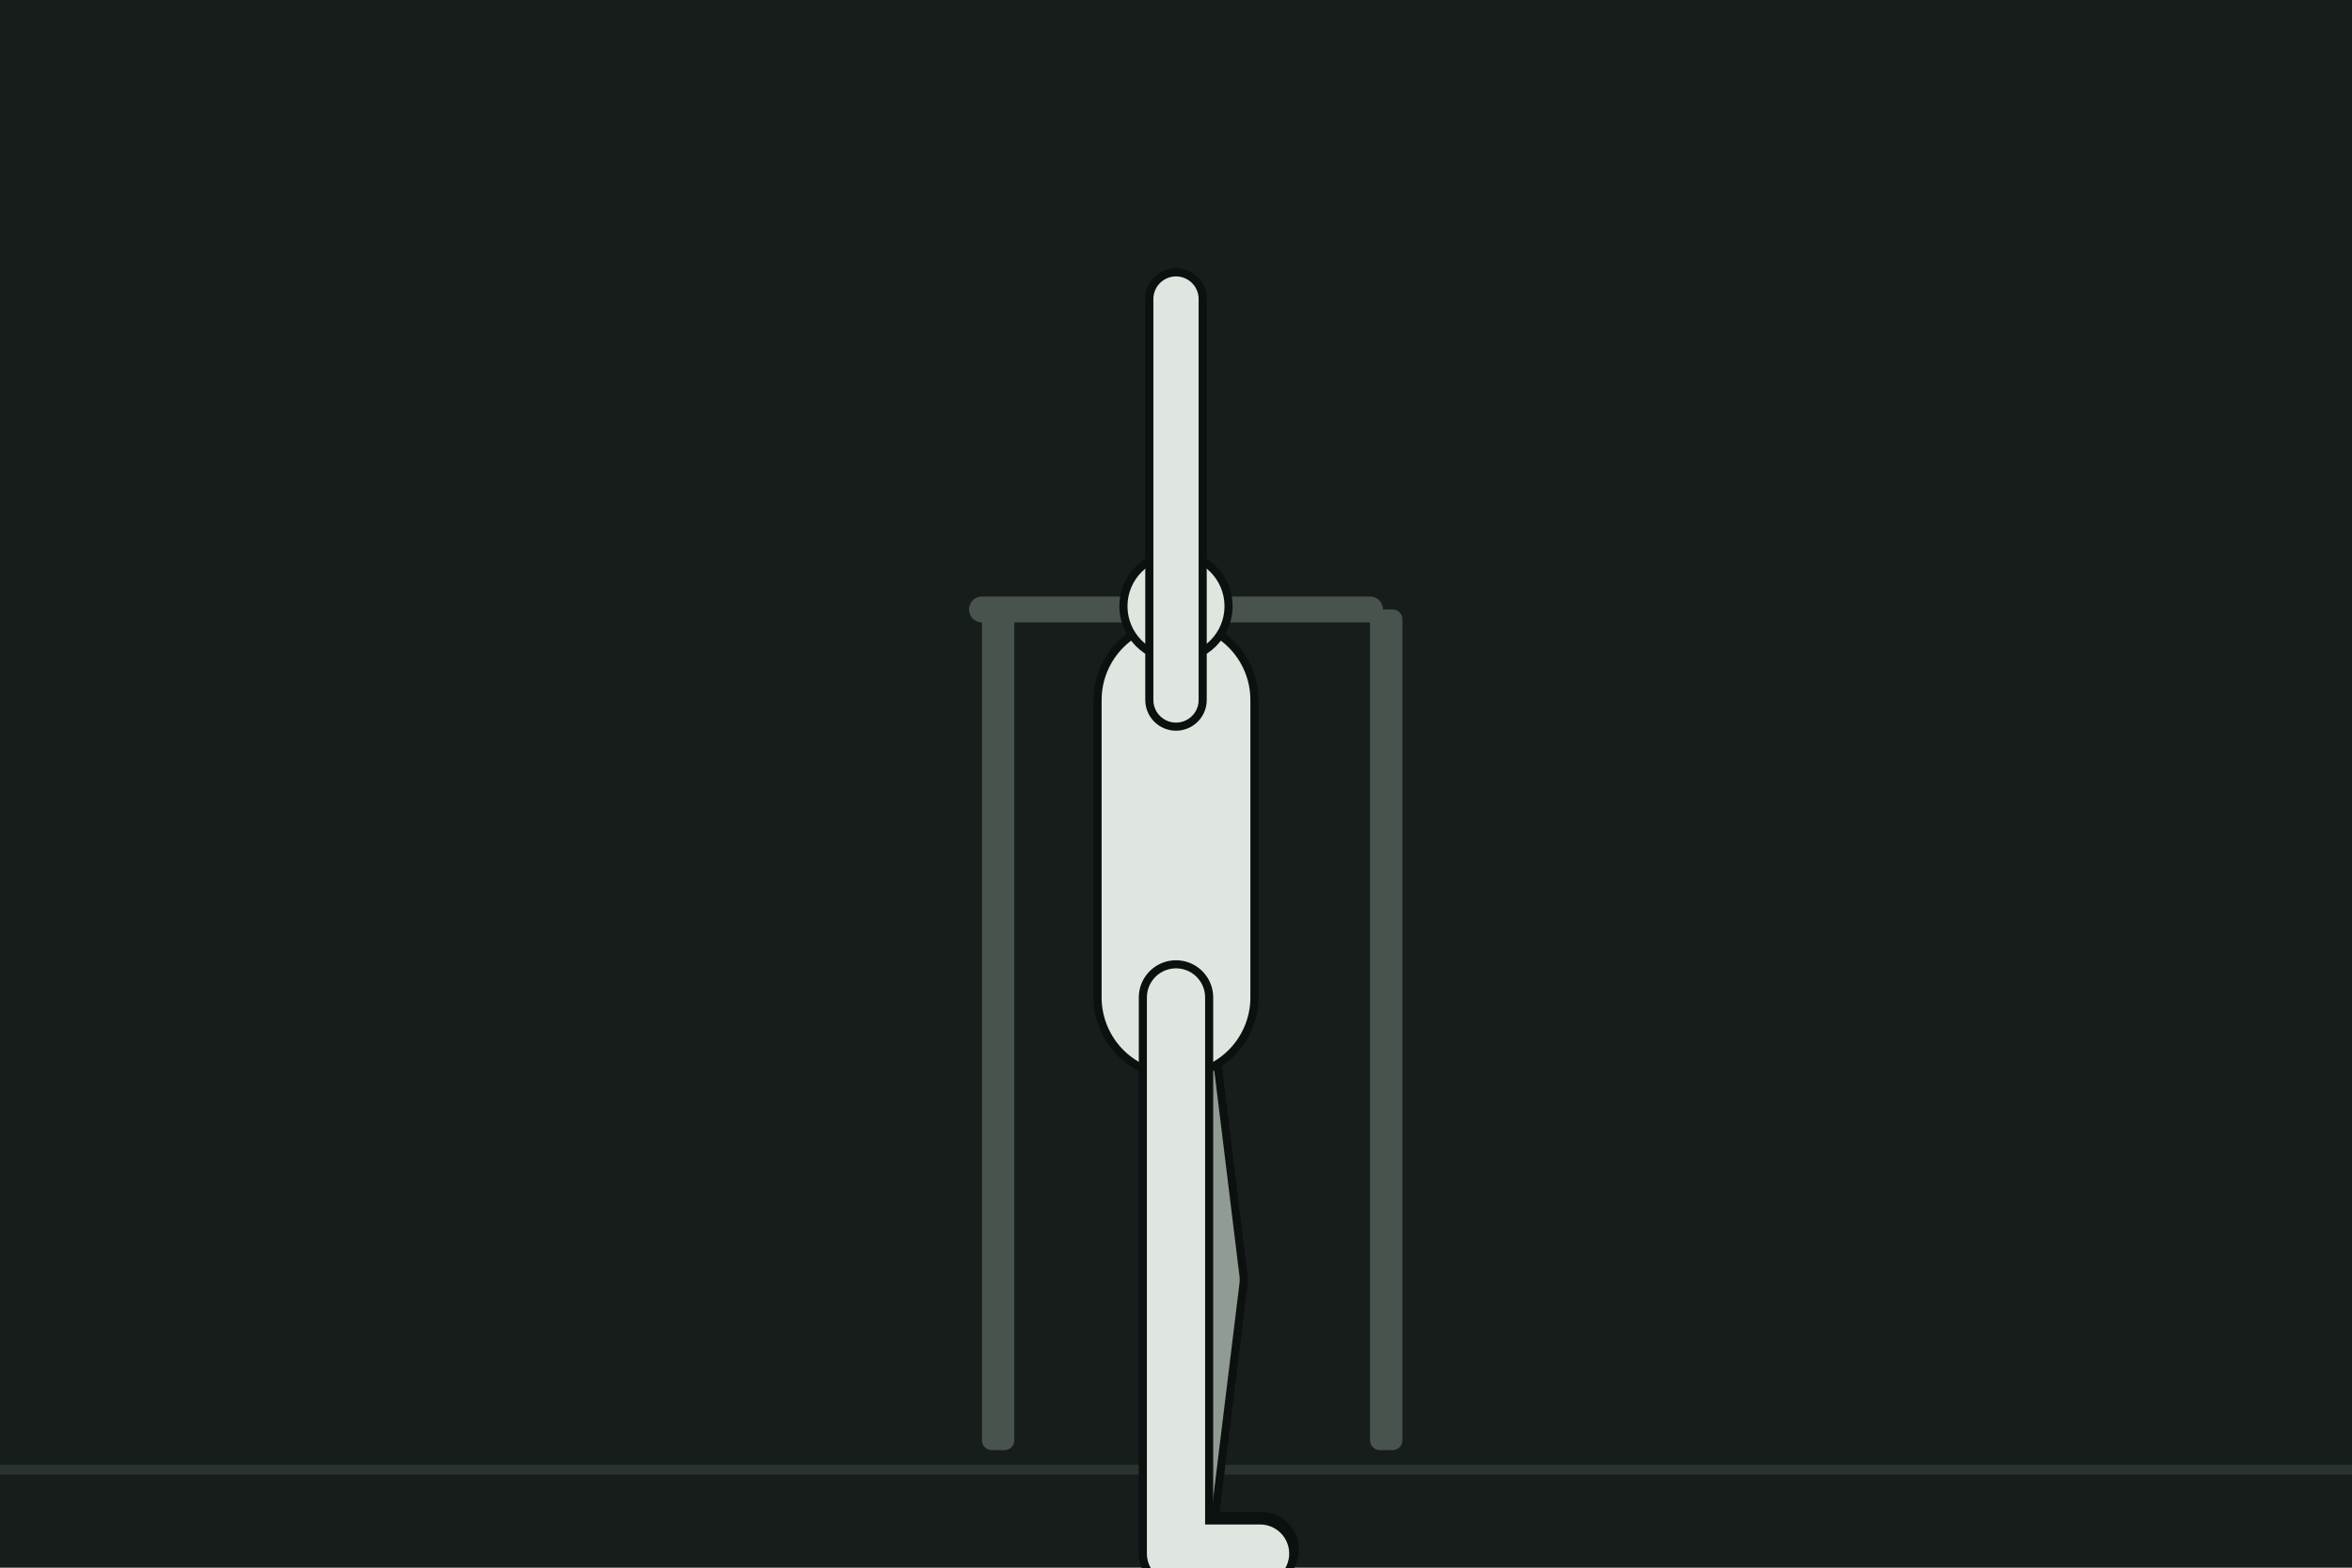
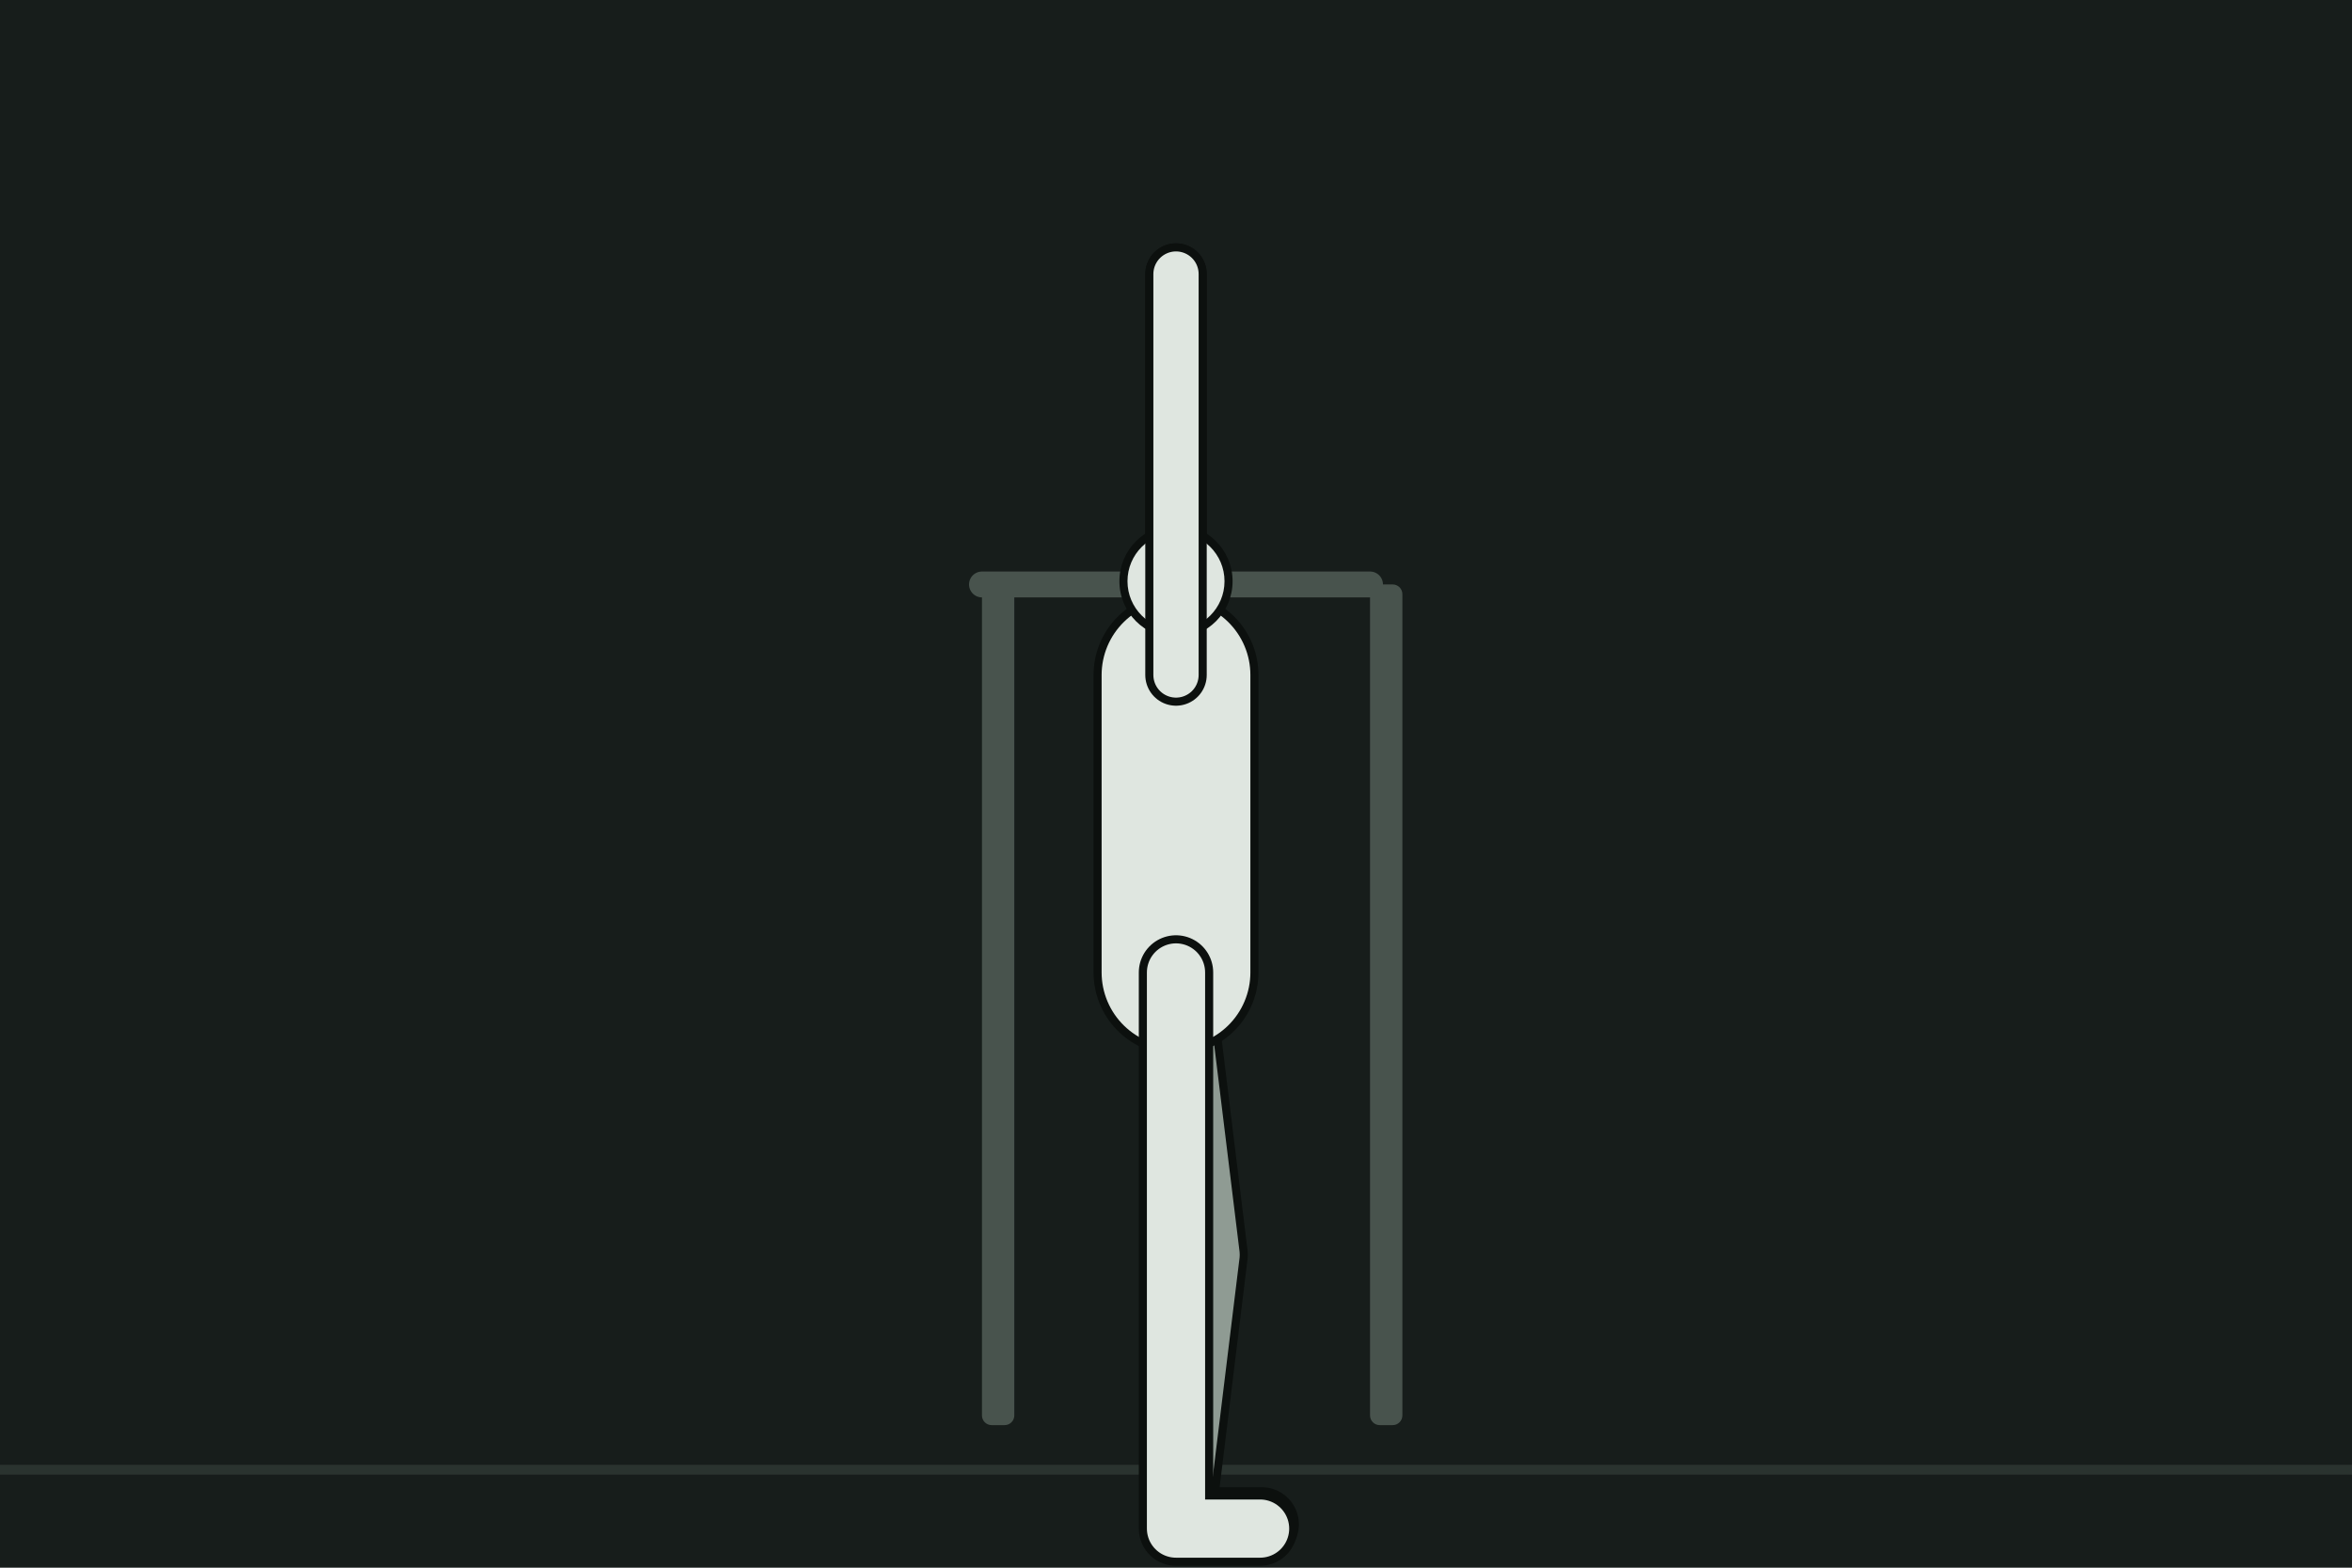
<svg xmlns="http://www.w3.org/2000/svg" viewBox="0 0 480 320" width="480" height="320" role="img" aria-label="dead-hang (main)">
  <rect width="480" height="320" fill="#171d1b" />
  <line x1="0" y1="300" x2="480" y2="300" stroke="#2a332f" stroke-width="2" />
-   <g transform="translate(81.6 104.6) scale(0.66)">
+   <g transform="translate(81.6 99.5) scale(0.66)">
    <line x1="180" y1="30" x2="300" y2="30" stroke="#48534d" stroke-width="8" stroke-linecap="round" />
    <rect x="180" y="30" width="10" height="260" rx="3" fill="#48534d" />
    <rect x="300" y="30" width="10" height="260" rx="3" fill="#48534d" />
    <polyline points="240,58 240,-2 240,-56 240,-66" fill="none" stroke="#0c100e" stroke-width="19" stroke-linecap="round" stroke-linejoin="round" />
    <polyline points="240,58 240,-2 240,-56 240,-66" fill="none" stroke="#8f9b93" stroke-width="14" stroke-linecap="round" stroke-linejoin="round" />
    <polyline points="240,150 250.7,237.3 240.5,320.7 266.5,320.7" fill="none" stroke="#0c100e" stroke-width="23" stroke-linecap="round" stroke-linejoin="round" />
    <polyline points="240,150 250.7,237.3 240.5,320.7 266.5,320.7" fill="none" stroke="#8f9b93" stroke-width="18" stroke-linecap="round" stroke-linejoin="round" />
    <polyline points="240,150 240,58" fill="none" stroke="#0c100e" stroke-width="51" stroke-linecap="round" stroke-linejoin="round" />
    <polyline points="240,150 240,58" fill="none" stroke="#dfe6e0" stroke-width="46" stroke-linecap="round" stroke-linejoin="round" />
    <polyline points="240,58 240,46" fill="none" stroke="#0c100e" stroke-width="17" stroke-linecap="round" stroke-linejoin="round" />
    <polyline points="240,58 240,46" fill="none" stroke="#dfe6e0" stroke-width="12" stroke-linecap="round" stroke-linejoin="round" />
    <circle cx="240" cy="29" r="17.5" fill="#0c100e" />
    <circle cx="240" cy="29" r="15" fill="#dfe6e0" />
    <polyline points="240,150 240,238 240,322 266,322" fill="none" stroke="#0c100e" stroke-width="23" stroke-linecap="round" stroke-linejoin="round" />
    <polyline points="240,150 240,238 240,322 266,322" fill="none" stroke="#dfe6e0" stroke-width="18" stroke-linecap="round" stroke-linejoin="round" />
    <polyline points="240,58 240,-2 240,-56 240,-66" fill="none" stroke="#0c100e" stroke-width="19" stroke-linecap="round" stroke-linejoin="round" />
    <polyline points="240,58 240,-2 240,-56 240,-66" fill="none" stroke="#dfe6e0" stroke-width="14" stroke-linecap="round" stroke-linejoin="round" />
  </g>
</svg>
